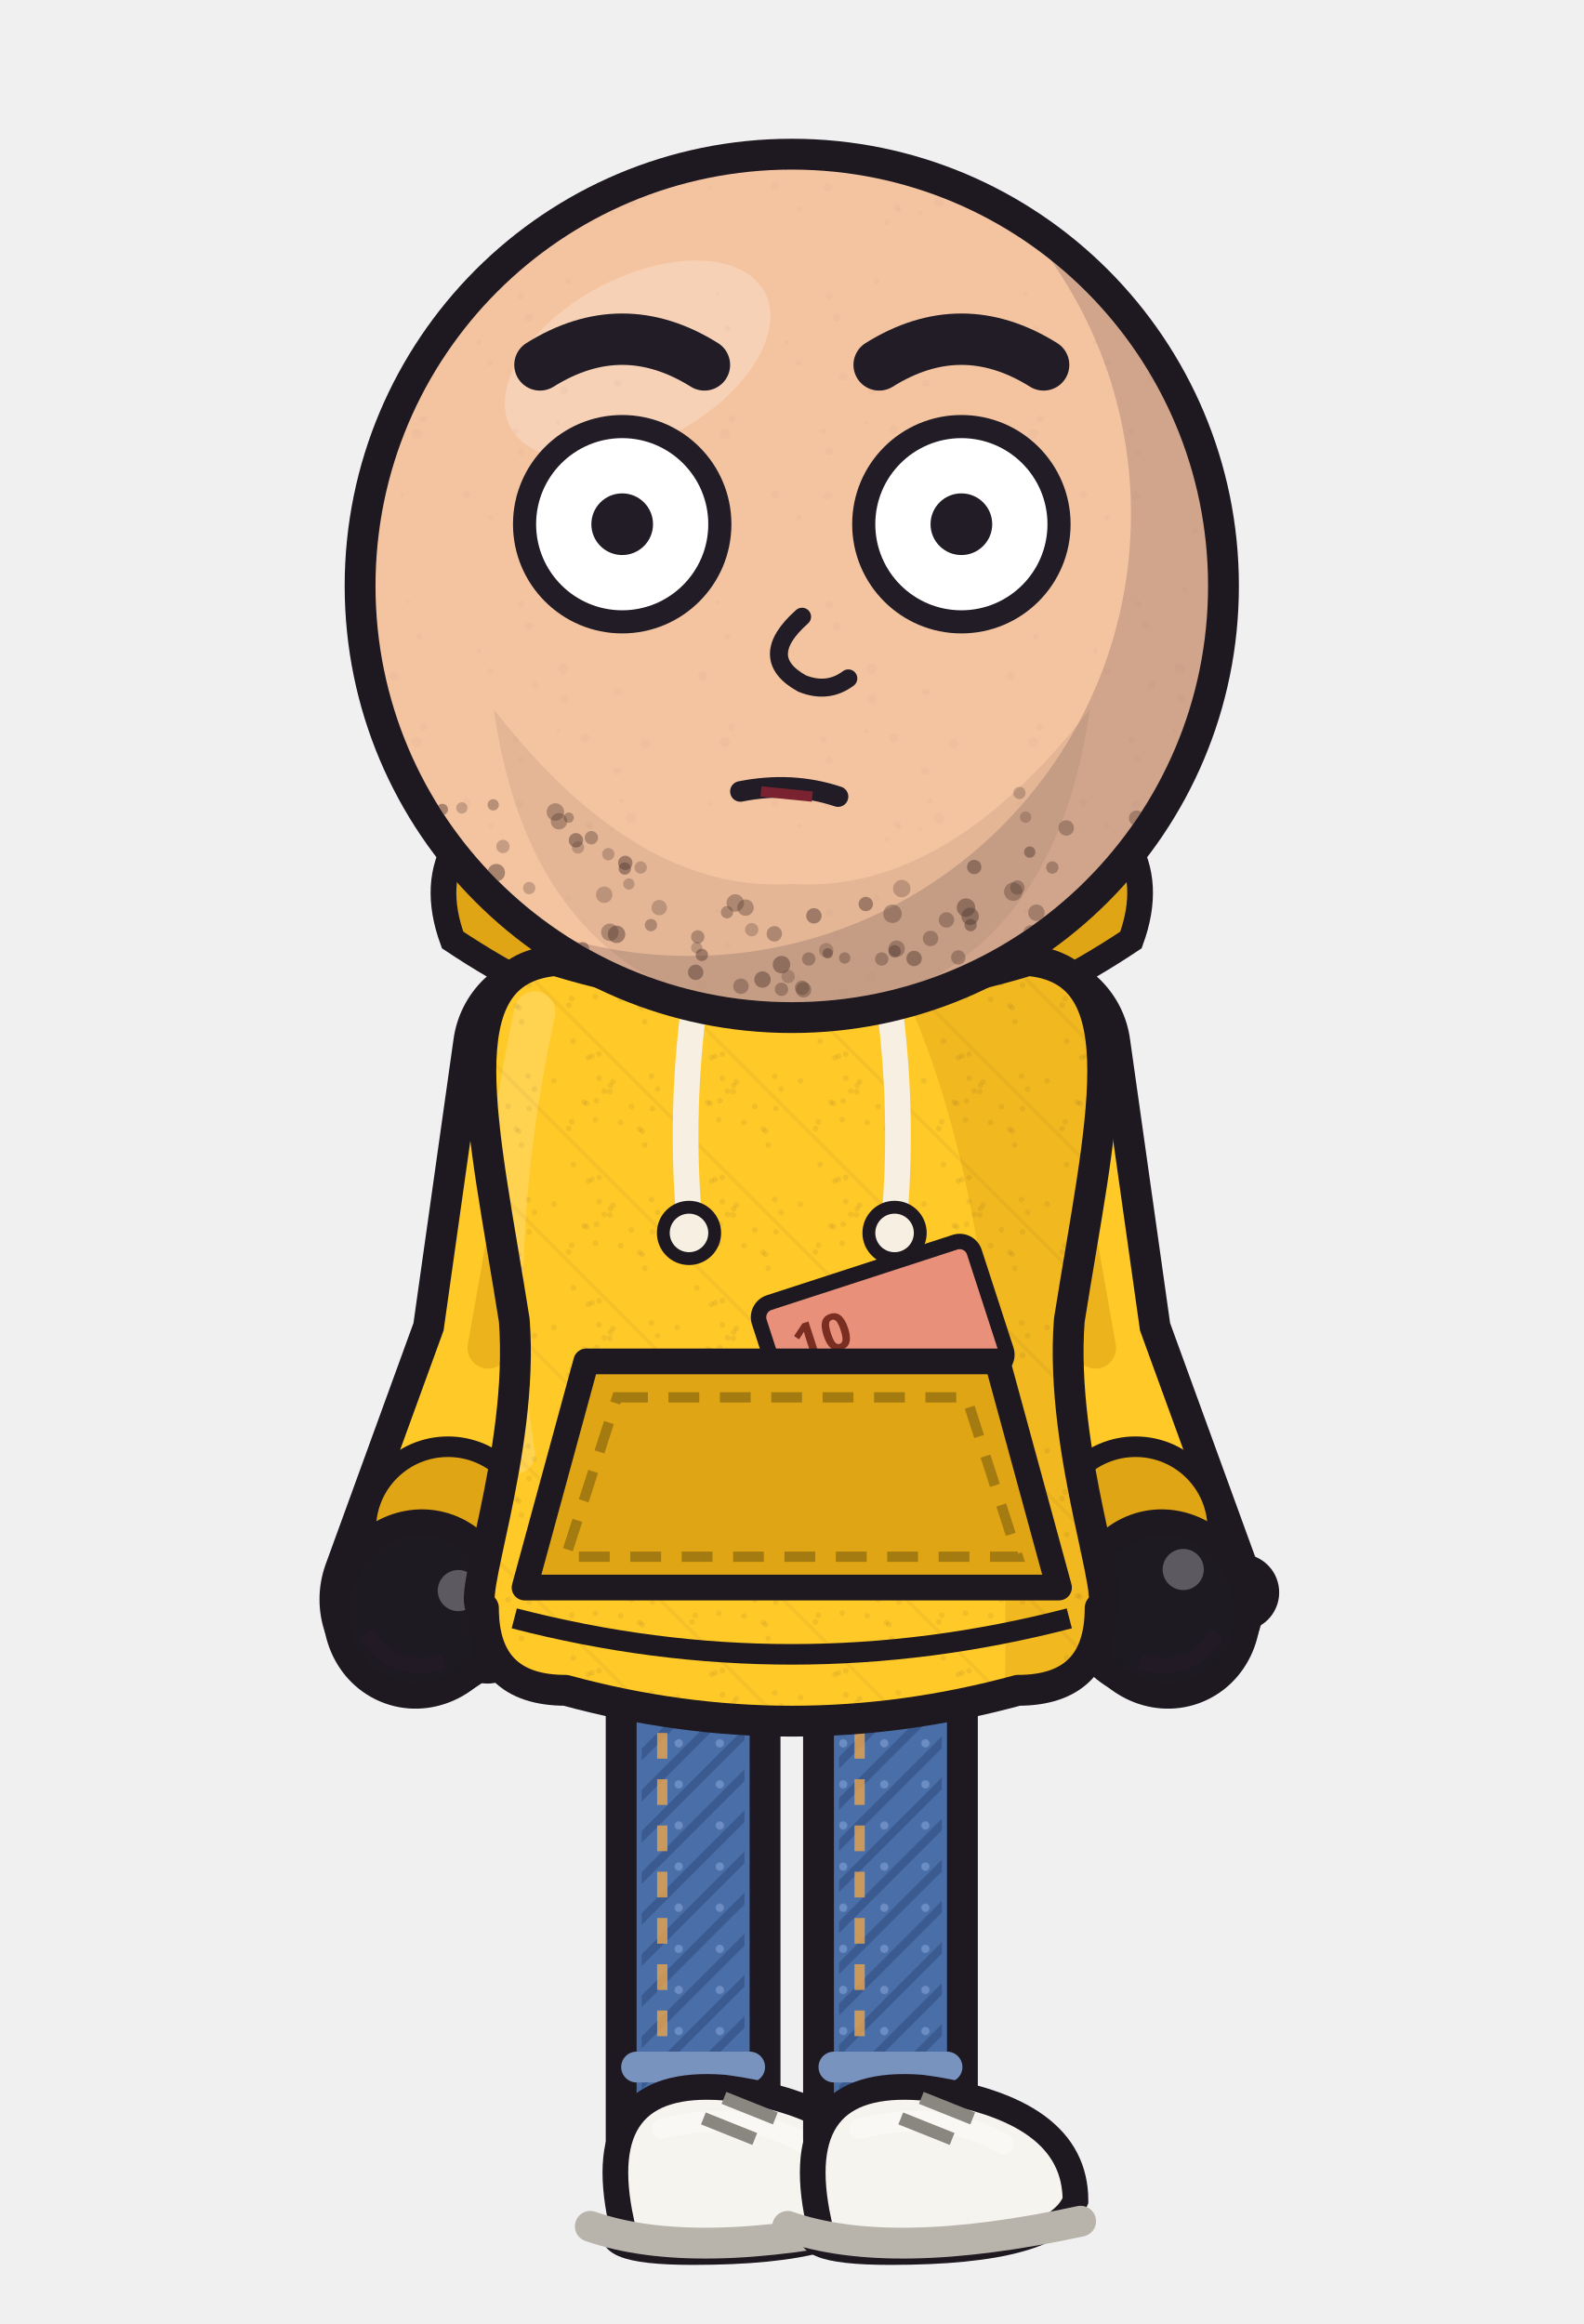
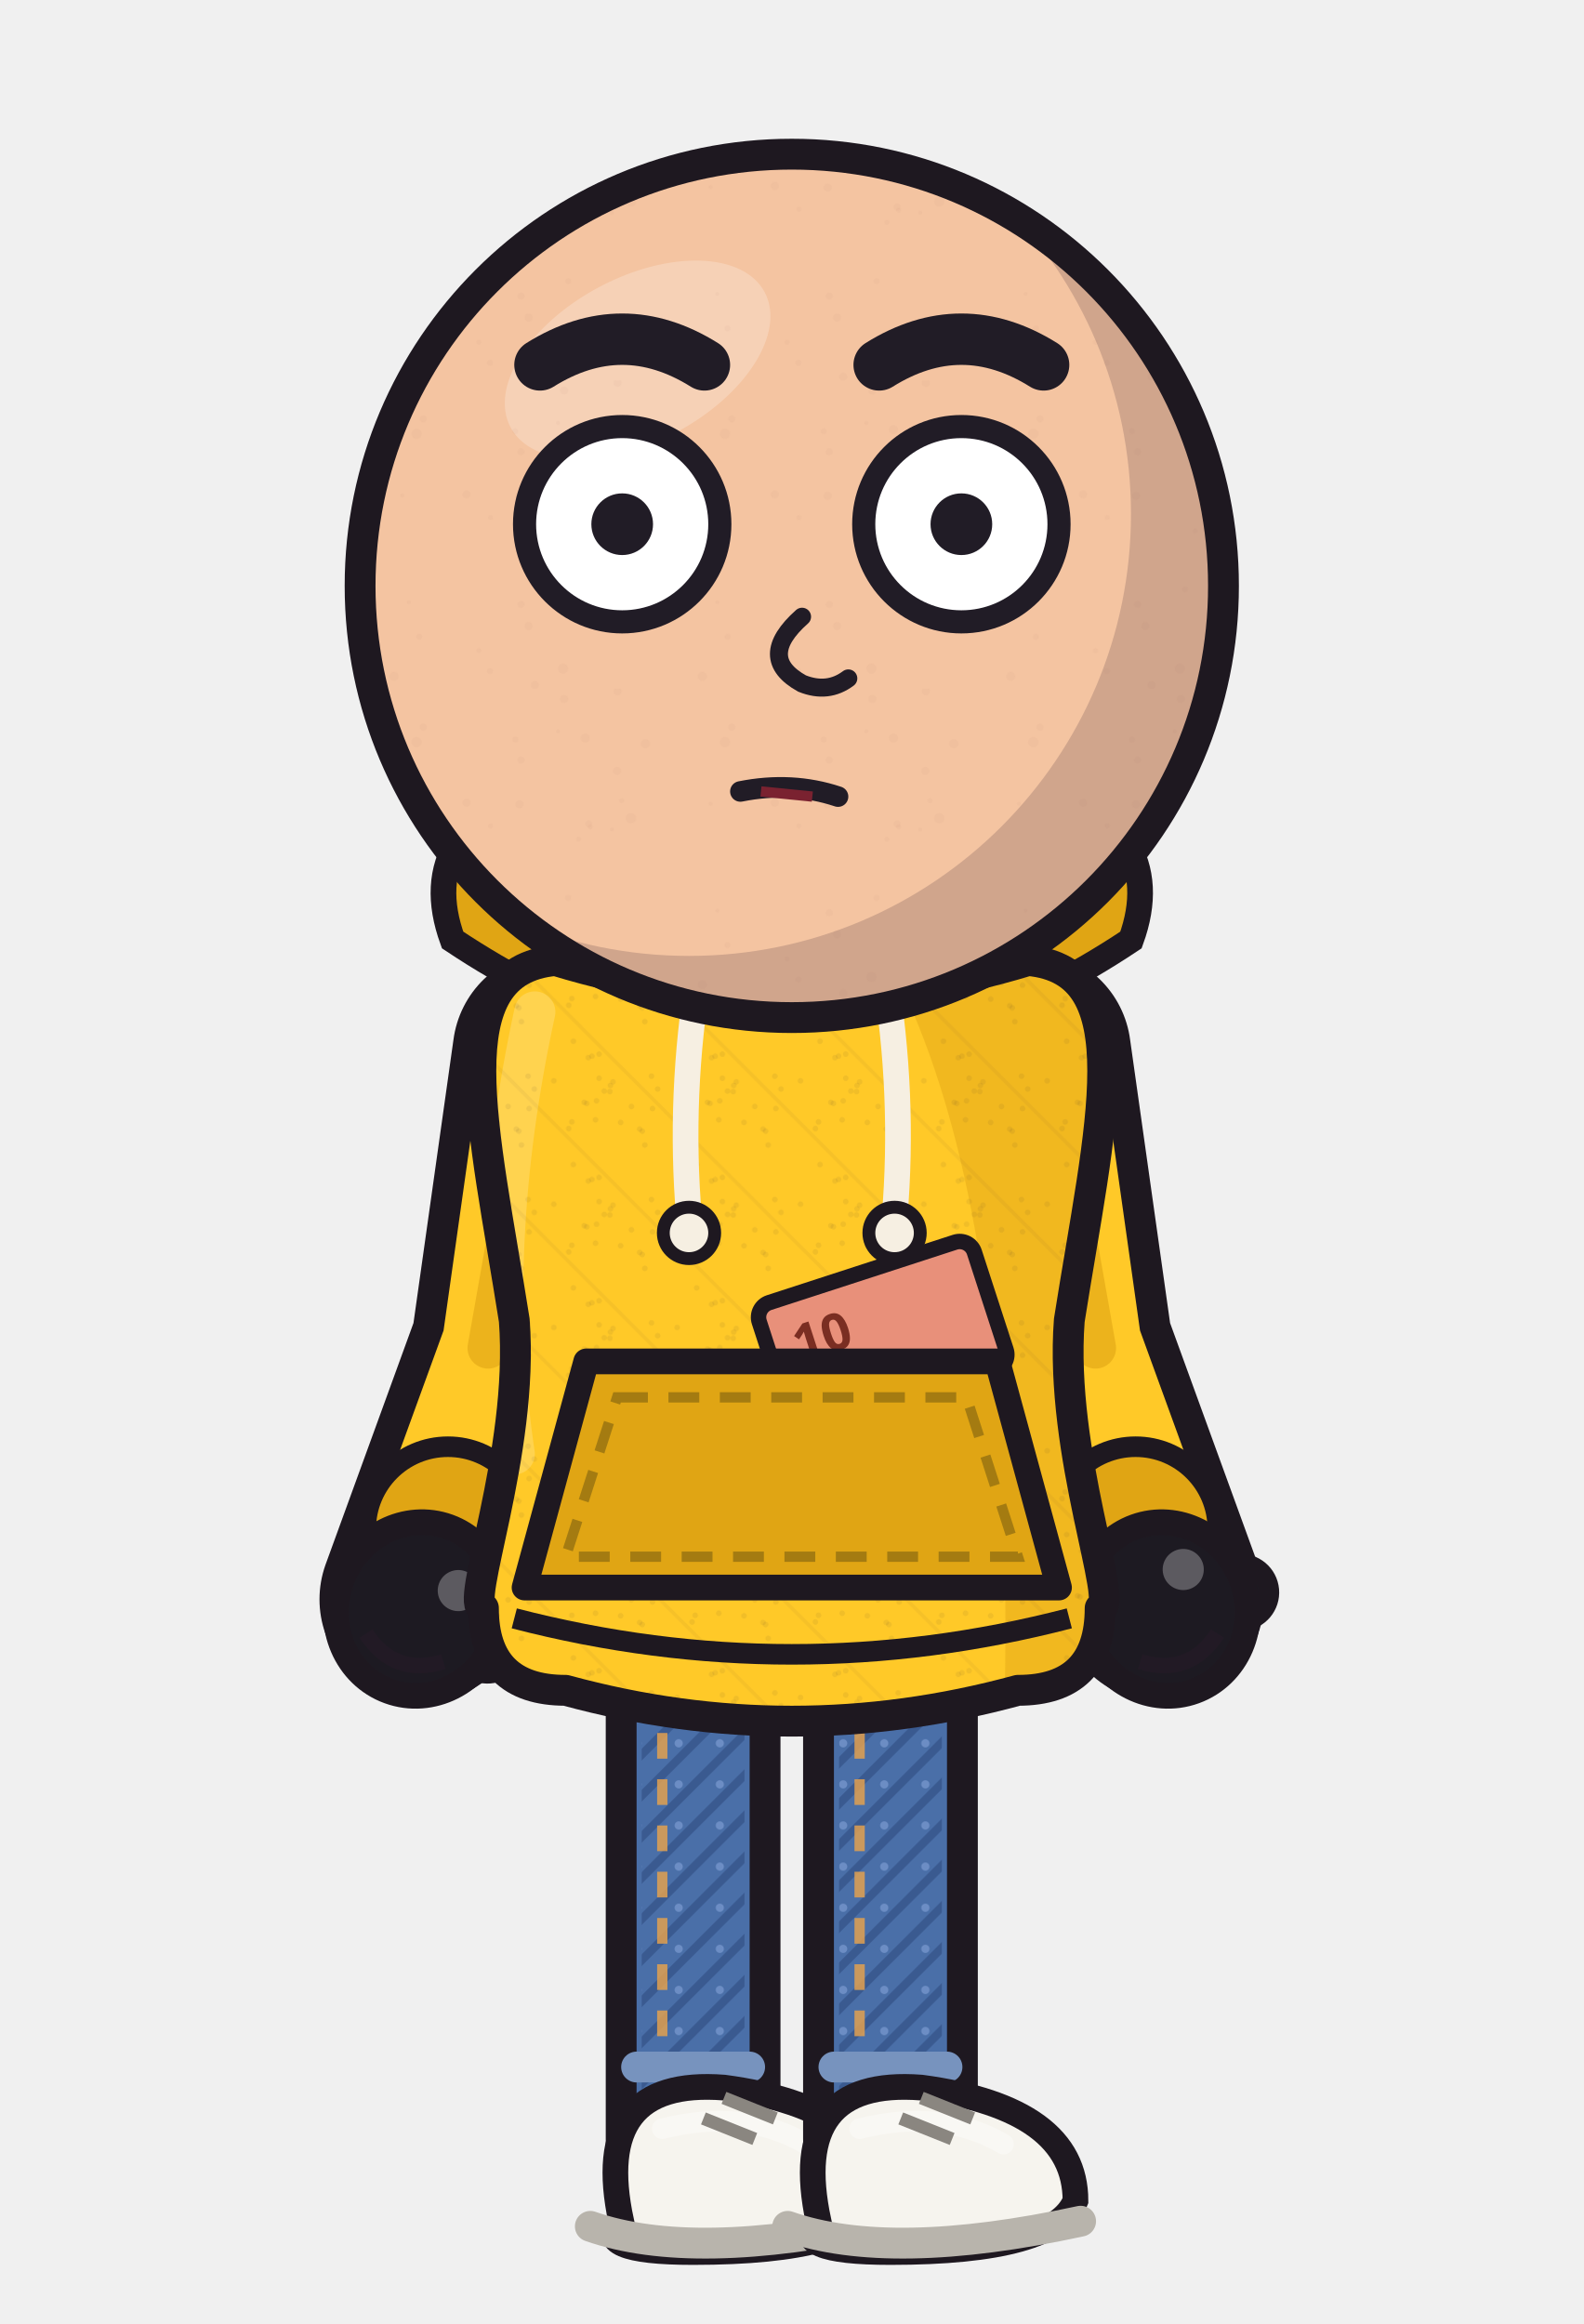
<svg xmlns="http://www.w3.org/2000/svg" viewBox="-154.0 -432.2 308.0 452.2" width="308" height="452">
  <defs>
    <pattern id="pPlaster" patternUnits="userSpaceOnUse" width="140" height="140">
      <ellipse cx="36.5" cy="112.7" rx="3.2" ry="2.2" fill="#2a2233" opacity="0.097" />
      <ellipse cx="1.6" cy="14.8" rx="2.6" ry="2.1" fill="#2a2233" opacity="0.045" />
      <ellipse cx="47.4" cy="101.7" rx="2.0" ry="1.2" fill="#2a2233" opacity="0.094" />
      <ellipse cx="68.8" cy="38.2" rx="3.2" ry="2.3" fill="#2a2233" opacity="0.094" />
      <ellipse cx="136.0" cy="72.6" rx="2.0" ry="2.7" fill="#2a2233" opacity="0.072" />
      <ellipse cx="96.3" cy="54.8" rx="2.2" ry="1.3" fill="#ffffff" opacity="0.068" />
      <ellipse cx="126.4" cy="26.9" rx="4.3" ry="1.8" fill="#ffffff" opacity="0.089" />
      <ellipse cx="106.2" cy="38.8" rx="3.4" ry="2.3" fill="#2a2233" opacity="0.051" />
      <ellipse cx="2.9" cy="90.5" rx="5.0" ry="1.9" fill="#2a2233" opacity="0.091" />
      <ellipse cx="114.9" cy="69.9" rx="3.8" ry="1.3" fill="#ffffff" opacity="0.083" />
      <ellipse cx="107.5" cy="20.9" rx="4.0" ry="1.0" fill="#2a2233" opacity="0.084" />
      <ellipse cx="52.4" cy="46.9" rx="4.4" ry="0.9" fill="#ffffff" opacity="0.043" />
      <ellipse cx="79.2" cy="78.1" rx="3.9" ry="0.8" fill="#ffffff" opacity="0.098" />
      <ellipse cx="25.7" cy="80.3" rx="4.2" ry="2.7" fill="#2a2233" opacity="0.045" />
      <ellipse cx="57.4" cy="96.9" rx="3.0" ry="2.5" fill="#2a2233" opacity="0.071" />
      <ellipse cx="11.0" cy="6.0" rx="4.4" ry="1.5" fill="#ffffff" opacity="0.104" />
      <ellipse cx="104.2" cy="111.8" rx="4.6" ry="1.5" fill="#2a2233" opacity="0.099" />
      <ellipse cx="84.2" cy="115.8" rx="1.8" ry="2.8" fill="#2a2233" opacity="0.042" />
      <ellipse cx="75.1" cy="44.4" rx="2.9" ry="1.5" fill="#2a2233" opacity="0.074" />
      <ellipse cx="99.1" cy="21.4" rx="3.3" ry="1.8" fill="#ffffff" opacity="0.087" />
      <ellipse cx="85.4" cy="30.8" rx="1.3" ry="2.8" fill="#2a2233" opacity="0.078" />
      <ellipse cx="94.0" cy="121.4" rx="3.7" ry="1.3" fill="#ffffff" opacity="0.063" />
      <ellipse cx="131.2" cy="105.0" rx="4.8" ry="2.7" fill="#2a2233" opacity="0.055" />
      <ellipse cx="49.8" cy="125.1" rx="3.7" ry="1.1" fill="#ffffff" opacity="0.102" />
      <ellipse cx="41.2" cy="6.4" rx="3.8" ry="1.0" fill="#ffffff" opacity="0.073" />
      <ellipse cx="54.4" cy="114.3" rx="5.0" ry="2.5" fill="#ffffff" opacity="0.065" />
      <ellipse cx="18.3" cy="37.2" rx="1.7" ry="0.9" fill="#ffffff" opacity="0.075" />
      <ellipse cx="22.8" cy="103.9" rx="2.6" ry="1.6" fill="#2a2233" opacity="0.047" />
      <ellipse cx="111.8" cy="81.7" rx="1.9" ry="1.4" fill="#2a2233" opacity="0.045" />
      <ellipse cx="8.5" cy="78.4" rx="4.4" ry="1.9" fill="#ffffff" opacity="0.071" />
      <ellipse cx="47.4" cy="122.4" rx="3.2" ry="2.5" fill="#2a2233" opacity="0.072" />
      <ellipse cx="87.6" cy="14.8" rx="3.2" ry="0.9" fill="#ffffff" opacity="0.091" />
      <ellipse cx="72.0" cy="33.4" rx="2.4" ry="1.8" fill="#2a2233" opacity="0.091" />
      <ellipse cx="73.2" cy="126.0" rx="4.3" ry="2.1" fill="#2a2233" opacity="0.076" />
      <ellipse cx="124.0" cy="36.9" rx="1.9" ry="1.6" fill="#ffffff" opacity="0.070" />
      <ellipse cx="78.3" cy="105.6" rx="4.5" ry="2.2" fill="#ffffff" opacity="0.041" />
      <ellipse cx="10.2" cy="91.6" rx="4.1" ry="2.5" fill="#2a2233" opacity="0.064" />
      <ellipse cx="72.7" cy="18.7" rx="1.7" ry="1.8" fill="#2a2233" opacity="0.079" />
      <ellipse cx="8.0" cy="110.0" rx="1.4" ry="2.0" fill="#2a2233" opacity="0.088" />
      <ellipse cx="43.0" cy="22.2" rx="2.8" ry="2.1" fill="#ffffff" opacity="0.080" />
      <ellipse cx="45.9" cy="74.0" rx="1.2" ry="1.9" fill="#2a2233" opacity="0.051" />
      <ellipse cx="34.1" cy="20.9" rx="3.5" ry="0.9" fill="#ffffff" opacity="0.047" />
      <ellipse cx="76.8" cy="55.1" rx="1.2" ry="2.5" fill="#2a2233" opacity="0.093" />
      <ellipse cx="113.3" cy="44.3" rx="4.2" ry="2.1" fill="#ffffff" opacity="0.065" />
      <ellipse cx="21.9" cy="120.9" rx="1.6" ry="1.3" fill="#ffffff" opacity="0.058" />
      <ellipse cx="35.7" cy="123.7" rx="4.7" ry="2.1" fill="#2a2233" opacity="0.040" />
      <path d="M 93.5 46.5 q 7.0 4.8 -1.9 4.0" stroke="#2a2233" stroke-width="0.8" fill="none" opacity="0.07" />
      <path d="M 128.2 35.1 q -7.2 7.4 3.1 13.4" stroke="#2a2233" stroke-width="0.8" fill="none" opacity="0.07" />
      <path d="M 105.6 127.3 q 3.9 3.6 -3.0 10.8" stroke="#2a2233" stroke-width="0.8" fill="none" opacity="0.07" />
      <path d="M 62.6 122.8 q 4.4 8.0 -7.7 1.2" stroke="#2a2233" stroke-width="0.8" fill="none" opacity="0.07" />
      <path d="M 78.0 58.6 q -7.9 0.5 11.4 5.7" stroke="#2a2233" stroke-width="0.8" fill="none" opacity="0.07" />
      <path d="M 11.3 123.6 q -0.2 4.7 -6.2 5.4" stroke="#2a2233" stroke-width="0.8" fill="none" opacity="0.07" />
      <path d="M 127.2 89.0 q -4.7 5.4 4.6 6.4" stroke="#2a2233" stroke-width="0.8" fill="none" opacity="0.07" />
      <path d="M 123.1 108.0 q 3.8 9.9 0.4 11.0" stroke="#2a2233" stroke-width="0.8" fill="none" opacity="0.07" />
    </pattern>
    <pattern id="pFabric" patternUnits="userSpaceOnUse" width="24" height="24">
      <path d="M 0 0 L 24 24 M -6 18 L 6 30 M 18 -6 L 30 6" stroke="#2a2233" stroke-width="0.7" opacity="0.045" />
      <circle cx="9.1" cy="12.6" r="0.55" fill="#2a2233" opacity="0.07" />
      <circle cx="12.6" cy="19.5" r="0.55" fill="#2a2233" opacity="0.07" />
      <circle cx="10.0" cy="21.3" r="0.55" fill="#2a2233" opacity="0.07" />
      <circle cx="19.4" cy="5.9" r="0.55" fill="#2a2233" opacity="0.07" />
      <circle cx="13.2" cy="17.6" r="0.55" fill="#2a2233" opacity="0.07" />
      <circle cx="5.2" cy="1.4" r="0.55" fill="#2a2233" opacity="0.07" />
      <circle cx="5.5" cy="9.7" r="0.55" fill="#2a2233" opacity="0.07" />
      <circle cx="10.5" cy="12.2" r="0.55" fill="#2a2233" opacity="0.07" />
      <circle cx="9.8" cy="1.0" r="0.55" fill="#2a2233" opacity="0.07" />
      <circle cx="20.9" cy="22.8" r="0.55" fill="#2a2233" opacity="0.07" />
      <circle cx="4.6" cy="2.7" r="0.55" fill="#2a2233" opacity="0.07" />
      <circle cx="18.4" cy="2.8" r="0.55" fill="#2a2233" opacity="0.07" />
      <circle cx="12.7" cy="18.3" r="0.55" fill="#2a2233" opacity="0.07" />
      <circle cx="18.9" cy="3.2" r="0.55" fill="#2a2233" opacity="0.07" />
      <circle cx="1.7" cy="17.4" r="0.55" fill="#2a2233" opacity="0.07" />
      <circle cx="16.8" cy="22.4" r="0.55" fill="#2a2233" opacity="0.07" />
      <circle cx="11.5" cy="19.4" r="0.55" fill="#2a2233" opacity="0.07" />
      <circle cx="8.4" cy="12.9" r="0.55" fill="#2a2233" opacity="0.07" />
      <circle cx="20.7" cy="16.5" r="0.55" fill="#2a2233" opacity="0.07" />
      <circle cx="14.7" cy="1.5" r="0.55" fill="#2a2233" opacity="0.07" />
      <circle cx="10.5" cy="16.9" r="0.55" fill="#2a2233" opacity="0.07" />
      <circle cx="8.1" cy="21.8" r="0.55" fill="#2a2233" opacity="0.07" />
      <circle cx="7.6" cy="21.6" r="0.55" fill="#2a2233" opacity="0.07" />
      <circle cx="21.9" cy="19.0" r="0.55" fill="#2a2233" opacity="0.07" />
    </pattern>
    <pattern id="pSkin" patternUnits="userSpaceOnUse" width="60" height="60">
      <circle cx="31.5" cy="10.7" r="0.9" fill="#8a4a3a" opacity="0.035" />
      <circle cx="15.5" cy="56.1" r="1.0" fill="#8a4a3a" opacity="0.035" />
      <circle cx="26.1" cy="0.5" r="0.8" fill="#8a4a3a" opacity="0.035" />
      <circle cx="6.2" cy="9.9" r="0.6" fill="#8a4a3a" opacity="0.035" />
      <circle cx="26.9" cy="21.8" r="0.5" fill="#8a4a3a" opacity="0.035" />
      <circle cx="47.0" cy="10.4" r="1.0" fill="#8a4a3a" opacity="0.035" />
      <circle cx="42.6" cy="57.6" r="0.9" fill="#8a4a3a" opacity="0.035" />
      <circle cx="47.5" cy="49.9" r="0.6" fill="#8a4a3a" opacity="0.035" />
      <circle cx="7.0" cy="22.5" r="0.8" fill="#8a4a3a" opacity="0.035" />
      <circle cx="59.1" cy="52.6" r="0.5" fill="#8a4a3a" opacity="0.035" />
      <circle cx="48.3" cy="7.5" r="0.7" fill="#8a4a3a" opacity="0.035" />
      <circle cx="45.5" cy="43.2" r="0.4" fill="#8a4a3a" opacity="0.035" />
      <circle cx="14.5" cy="8.3" r="0.4" fill="#8a4a3a" opacity="0.035" />
      <circle cx="20.8" cy="26.9" r="0.5" fill="#8a4a3a" opacity="0.035" />
      <circle cx="20.5" cy="26.3" r="0.7" fill="#8a4a3a" opacity="0.035" />
      <circle cx="1.4" cy="26.7" r="0.5" fill="#8a4a3a" opacity="0.035" />
      <circle cx="8.8" cy="47.8" r="0.8" fill="#8a4a3a" opacity="0.035" />
      <circle cx="25.0" cy="27.4" r="0.4" fill="#8a4a3a" opacity="0.035" />
      <circle cx="56.7" cy="22.2" r="0.8" fill="#8a4a3a" opacity="0.035" />
      <circle cx="7.3" cy="43.6" r="0.7" fill="#8a4a3a" opacity="0.035" />
      <circle cx="18.5" cy="29.3" r="0.5" fill="#8a4a3a" opacity="0.035" />
      <circle cx="19.8" cy="9.6" r="0.9" fill="#8a4a3a" opacity="0.035" />
      <circle cx="28.7" cy="25.2" r="1.0" fill="#8a4a3a" opacity="0.035" />
      <circle cx="16.5" cy="40.7" r="0.6" fill="#8a4a3a" opacity="0.035" />
      <circle cx="1.3" cy="56.6" r="0.6" fill="#8a4a3a" opacity="0.035" />
      <circle cx="15.7" cy="2.0" r="0.8" fill="#8a4a3a" opacity="0.035" />
      <circle cx="7.3" cy="13.9" r="0.7" fill="#8a4a3a" opacity="0.035" />
      <circle cx="44.2" cy="22.4" r="0.4" fill="#8a4a3a" opacity="0.035" />
      <circle cx="10.0" cy="59.3" r="0.8" fill="#8a4a3a" opacity="0.035" />
      <circle cx="26.0" cy="16.0" r="0.8" fill="#8a4a3a" opacity="0.035" />
    </pattern>
    <pattern id="pStripes" patternUnits="userSpaceOnUse" width="60" height="60">
      <rect width="30" height="60" fill="#ffffff" opacity="0.07" />
      <circle cx="45" cy="15" r="2.4" fill="#a86a3a" opacity="0.14" />
      <circle cx="45" cy="45" r="2.4" fill="#a86a3a" opacity="0.14" />
    </pattern>
    <pattern id="pWood" patternUnits="userSpaceOnUse" width="400" height="70">
      <rect width="400" height="70" fill="none" />
      <path d="M 0 6.6 C 100 3.6 200 10.6 400 6.6" stroke="#3a2010" stroke-width="1.4" fill="none" opacity="0.22" />
      <path d="M 0 17.5 C 100 14.5 200 21.5 400 17.5" stroke="#3a2010" stroke-width="1.4" fill="none" opacity="0.22" />
      <path d="M 0 30.7 C 100 27.7 200 34.7 400 30.7" stroke="#3a2010" stroke-width="1.4" fill="none" opacity="0.22" />
      <path d="M 0 39.2 C 100 36.2 200 43.2 400 39.2" stroke="#3a2010" stroke-width="1.4" fill="none" opacity="0.22" />
      <path d="M 0 51.9 C 100 48.9 200 55.9 400 51.9" stroke="#3a2010" stroke-width="1.4" fill="none" opacity="0.22" />
      <path d="M 0 62.5 C 100 59.5 200 66.5 400 62.5" stroke="#3a2010" stroke-width="1.4" fill="none" opacity="0.22" />
      <path d="M 0 69 H 400 M 160 0 V 70" stroke="#2a1408" stroke-width="2" opacity="0.3" />
    </pattern>
    <pattern id="pWoodV" patternUnits="userSpaceOnUse" width="48" height="200">
      <path d="M 6.9 0 C 9.9 60 3.9 120 6.9 200" stroke="#2a1408" stroke-width="1.2" fill="none" opacity="0.25" />
      <path d="M 16.3 0 C 19.3 60 13.3 120 16.3 200" stroke="#2a1408" stroke-width="1.2" fill="none" opacity="0.25" />
      <path d="M 25.6 0 C 28.6 60 22.6 120 25.6 200" stroke="#2a1408" stroke-width="1.2" fill="none" opacity="0.25" />
      <path d="M 32.8 0 C 35.8 60 29.8 120 32.8 200" stroke="#2a1408" stroke-width="1.2" fill="none" opacity="0.25" />
      <path d="M 42.5 0 C 45.5 60 39.5 120 42.5 200" stroke="#2a1408" stroke-width="1.2" fill="none" opacity="0.25" />
    </pattern>
    <pattern id="pBrick" patternUnits="userSpaceOnUse" width="56" height="28">
      <path d="M 0 0 H 56 M 0 14 H 56 M 0 0 V 14 M 28 14 V 28" stroke="#2a1408" stroke-width="1.6" opacity="0.28" />
      <rect x="3" y="2" width="20" height="4" fill="#ffffff" opacity="0.08" />
      <rect x="31" y="16" width="20" height="4" fill="#ffffff" opacity="0.08" />
    </pattern>
    <pattern id="pTile" patternUnits="userSpaceOnUse" width="36" height="22">
      <path d="M 0 22 Q 9 10 18 22 Q 27 10 36 22" stroke="#2a1408" stroke-width="1.6" fill="none" opacity="0.32" />
      <path d="M -18 11 Q -9 -1 0 11 Q 9 -1 18 11 Q 27 -1 36 11" stroke="#2a1408" stroke-width="1.6" fill="none" opacity="0.32" />
    </pattern>
    <pattern id="pAsphalt" patternUnits="userSpaceOnUse" width="140" height="140">
      <ellipse cx="36.5" cy="112.7" rx="3.2" ry="2.2" fill="#2a2233" opacity="0.097" />
      <ellipse cx="1.6" cy="14.8" rx="2.6" ry="2.1" fill="#2a2233" opacity="0.045" />
      <ellipse cx="47.4" cy="101.7" rx="2.0" ry="1.2" fill="#2a2233" opacity="0.094" />
      <ellipse cx="68.8" cy="38.2" rx="3.2" ry="2.3" fill="#2a2233" opacity="0.094" />
      <ellipse cx="136.0" cy="72.6" rx="2.0" ry="2.7" fill="#2a2233" opacity="0.072" />
      <ellipse cx="96.3" cy="54.8" rx="2.2" ry="1.3" fill="#ffffff" opacity="0.068" />
      <ellipse cx="126.4" cy="26.9" rx="4.3" ry="1.8" fill="#ffffff" opacity="0.089" />
      <ellipse cx="106.2" cy="38.8" rx="3.4" ry="2.3" fill="#2a2233" opacity="0.051" />
      <ellipse cx="2.9" cy="90.5" rx="5.0" ry="1.9" fill="#2a2233" opacity="0.091" />
      <ellipse cx="114.9" cy="69.9" rx="3.8" ry="1.3" fill="#ffffff" opacity="0.083" />
      <ellipse cx="107.5" cy="20.9" rx="4.0" ry="1.0" fill="#2a2233" opacity="0.084" />
      <ellipse cx="52.4" cy="46.9" rx="4.4" ry="0.9" fill="#ffffff" opacity="0.043" />
      <ellipse cx="79.2" cy="78.1" rx="3.9" ry="0.8" fill="#ffffff" opacity="0.098" />
      <ellipse cx="25.7" cy="80.3" rx="4.2" ry="2.7" fill="#2a2233" opacity="0.045" />
      <ellipse cx="57.4" cy="96.9" rx="3.0" ry="2.5" fill="#2a2233" opacity="0.071" />
      <ellipse cx="11.0" cy="6.0" rx="4.4" ry="1.5" fill="#ffffff" opacity="0.104" />
      <ellipse cx="104.2" cy="111.8" rx="4.6" ry="1.5" fill="#2a2233" opacity="0.099" />
      <ellipse cx="84.2" cy="115.8" rx="1.8" ry="2.8" fill="#2a2233" opacity="0.042" />
      <ellipse cx="75.1" cy="44.4" rx="2.9" ry="1.5" fill="#2a2233" opacity="0.074" />
      <ellipse cx="99.1" cy="21.4" rx="3.3" ry="1.8" fill="#ffffff" opacity="0.087" />
      <ellipse cx="85.4" cy="30.8" rx="1.3" ry="2.8" fill="#2a2233" opacity="0.078" />
      <ellipse cx="94.0" cy="121.4" rx="3.7" ry="1.3" fill="#ffffff" opacity="0.063" />
      <ellipse cx="131.2" cy="105.0" rx="4.8" ry="2.7" fill="#2a2233" opacity="0.055" />
      <ellipse cx="49.8" cy="125.1" rx="3.7" ry="1.1" fill="#ffffff" opacity="0.102" />
      <ellipse cx="41.2" cy="6.4" rx="3.8" ry="1.0" fill="#ffffff" opacity="0.073" />
      <ellipse cx="54.4" cy="114.3" rx="5.0" ry="2.5" fill="#ffffff" opacity="0.065" />
      <ellipse cx="18.3" cy="37.2" rx="1.7" ry="0.9" fill="#ffffff" opacity="0.075" />
      <ellipse cx="22.8" cy="103.9" rx="2.6" ry="1.6" fill="#2a2233" opacity="0.047" />
      <ellipse cx="111.8" cy="81.7" rx="1.9" ry="1.4" fill="#2a2233" opacity="0.045" />
      <ellipse cx="8.5" cy="78.4" rx="4.4" ry="1.9" fill="#ffffff" opacity="0.071" />
      <ellipse cx="47.4" cy="122.4" rx="3.2" ry="2.5" fill="#2a2233" opacity="0.072" />
      <ellipse cx="87.6" cy="14.8" rx="3.2" ry="0.9" fill="#ffffff" opacity="0.091" />
      <ellipse cx="72.0" cy="33.4" rx="2.4" ry="1.8" fill="#2a2233" opacity="0.091" />
      <ellipse cx="73.2" cy="126.0" rx="4.3" ry="2.1" fill="#2a2233" opacity="0.076" />
      <ellipse cx="124.0" cy="36.9" rx="1.9" ry="1.6" fill="#ffffff" opacity="0.070" />
      <ellipse cx="78.3" cy="105.6" rx="4.5" ry="2.2" fill="#ffffff" opacity="0.041" />
      <ellipse cx="10.2" cy="91.6" rx="4.1" ry="2.5" fill="#2a2233" opacity="0.064" />
      <ellipse cx="72.7" cy="18.7" rx="1.7" ry="1.8" fill="#2a2233" opacity="0.079" />
      <ellipse cx="8.0" cy="110.0" rx="1.4" ry="2.0" fill="#2a2233" opacity="0.088" />
      <ellipse cx="43.0" cy="22.2" rx="2.8" ry="2.1" fill="#ffffff" opacity="0.080" />
      <ellipse cx="45.9" cy="74.0" rx="1.2" ry="1.9" fill="#2a2233" opacity="0.051" />
      <ellipse cx="34.1" cy="20.9" rx="3.5" ry="0.9" fill="#ffffff" opacity="0.047" />
      <ellipse cx="76.8" cy="55.1" rx="1.2" ry="2.5" fill="#2a2233" opacity="0.093" />
      <ellipse cx="113.3" cy="44.3" rx="4.2" ry="2.1" fill="#ffffff" opacity="0.065" />
      <ellipse cx="21.9" cy="120.9" rx="1.6" ry="1.3" fill="#ffffff" opacity="0.058" />
      <ellipse cx="35.7" cy="123.7" rx="4.7" ry="2.1" fill="#2a2233" opacity="0.040" />
      <path d="M 93.5 46.5 q 7.0 4.8 -1.9 4.0" stroke="#2a2233" stroke-width="0.8" fill="none" opacity="0.07" />
      <path d="M 128.2 35.1 q -7.2 7.4 3.1 13.4" stroke="#2a2233" stroke-width="0.8" fill="none" opacity="0.07" />
      <path d="M 105.6 127.3 q 3.9 3.6 -3.0 10.8" stroke="#2a2233" stroke-width="0.8" fill="none" opacity="0.07" />
      <path d="M 62.6 122.8 q 4.4 8.0 -7.7 1.2" stroke="#2a2233" stroke-width="0.8" fill="none" opacity="0.07" />
      <path d="M 78.0 58.6 q -7.9 0.5 11.4 5.7" stroke="#2a2233" stroke-width="0.8" fill="none" opacity="0.07" />
      <path d="M 11.3 123.6 q -0.2 4.7 -6.2 5.4" stroke="#2a2233" stroke-width="0.8" fill="none" opacity="0.07" />
      <path d="M 127.2 89.0 q -4.7 5.4 4.6 6.4" stroke="#2a2233" stroke-width="0.8" fill="none" opacity="0.07" />
      <path d="M 123.1 108.0 q 3.8 9.9 0.4 11.0" stroke="#2a2233" stroke-width="0.8" fill="none" opacity="0.07" />
      <ellipse cx="36.5" cy="112.7" rx="3.2" ry="2.2" fill="#000000" opacity="0.097" />
      <ellipse cx="1.6" cy="14.8" rx="2.6" ry="2.1" fill="#000000" opacity="0.045" />
      <ellipse cx="47.4" cy="101.7" rx="2.0" ry="1.2" fill="#000000" opacity="0.094" />
      <ellipse cx="68.8" cy="38.2" rx="3.2" ry="2.3" fill="#000000" opacity="0.094" />
      <ellipse cx="136.0" cy="72.6" rx="2.0" ry="2.7" fill="#000000" opacity="0.072" />
      <ellipse cx="96.3" cy="54.8" rx="2.2" ry="1.3" fill="#ffffff" opacity="0.068" />
      <ellipse cx="126.4" cy="26.9" rx="4.3" ry="1.8" fill="#ffffff" opacity="0.089" />
      <ellipse cx="106.2" cy="38.8" rx="3.4" ry="2.3" fill="#000000" opacity="0.051" />
      <ellipse cx="2.9" cy="90.5" rx="5.0" ry="1.9" fill="#000000" opacity="0.091" />
      <ellipse cx="114.9" cy="69.9" rx="3.8" ry="1.3" fill="#ffffff" opacity="0.083" />
      <ellipse cx="107.5" cy="20.9" rx="4.0" ry="1.0" fill="#000000" opacity="0.084" />
      <ellipse cx="52.4" cy="46.9" rx="4.4" ry="0.9" fill="#ffffff" opacity="0.043" />
      <ellipse cx="79.2" cy="78.1" rx="3.9" ry="0.8" fill="#ffffff" opacity="0.098" />
      <ellipse cx="25.7" cy="80.3" rx="4.2" ry="2.7" fill="#000000" opacity="0.045" />
      <ellipse cx="57.4" cy="96.9" rx="3.0" ry="2.5" fill="#000000" opacity="0.071" />
      <ellipse cx="11.0" cy="6.0" rx="4.4" ry="1.5" fill="#ffffff" opacity="0.104" />
      <ellipse cx="104.2" cy="111.8" rx="4.6" ry="1.5" fill="#000000" opacity="0.099" />
      <ellipse cx="84.2" cy="115.8" rx="1.8" ry="2.8" fill="#000000" opacity="0.042" />
      <ellipse cx="75.1" cy="44.4" rx="2.9" ry="1.5" fill="#000000" opacity="0.074" />
      <ellipse cx="99.1" cy="21.4" rx="3.3" ry="1.8" fill="#ffffff" opacity="0.087" />
      <ellipse cx="85.4" cy="30.8" rx="1.3" ry="2.8" fill="#000000" opacity="0.078" />
      <ellipse cx="94.0" cy="121.4" rx="3.7" ry="1.3" fill="#ffffff" opacity="0.063" />
      <ellipse cx="131.2" cy="105.0" rx="4.8" ry="2.7" fill="#000000" opacity="0.055" />
      <ellipse cx="49.8" cy="125.1" rx="3.7" ry="1.1" fill="#ffffff" opacity="0.102" />
      <ellipse cx="41.2" cy="6.4" rx="3.8" ry="1.0" fill="#ffffff" opacity="0.073" />
      <ellipse cx="54.4" cy="114.3" rx="5.0" ry="2.5" fill="#ffffff" opacity="0.065" />
      <ellipse cx="18.3" cy="37.2" rx="1.7" ry="0.9" fill="#ffffff" opacity="0.075" />
      <ellipse cx="22.8" cy="103.9" rx="2.6" ry="1.6" fill="#000000" opacity="0.047" />
      <ellipse cx="111.8" cy="81.7" rx="1.9" ry="1.4" fill="#000000" opacity="0.045" />
      <ellipse cx="8.5" cy="78.4" rx="4.4" ry="1.9" fill="#ffffff" opacity="0.071" />
      <ellipse cx="47.4" cy="122.4" rx="3.2" ry="2.5" fill="#000000" opacity="0.072" />
      <ellipse cx="87.6" cy="14.8" rx="3.2" ry="0.9" fill="#ffffff" opacity="0.091" />
      <ellipse cx="72.0" cy="33.4" rx="2.4" ry="1.8" fill="#000000" opacity="0.091" />
      <ellipse cx="73.2" cy="126.0" rx="4.3" ry="2.1" fill="#000000" opacity="0.076" />
      <ellipse cx="124.0" cy="36.9" rx="1.9" ry="1.6" fill="#ffffff" opacity="0.070" />
      <ellipse cx="78.3" cy="105.6" rx="4.5" ry="2.2" fill="#ffffff" opacity="0.041" />
      <ellipse cx="10.2" cy="91.6" rx="4.1" ry="2.5" fill="#000000" opacity="0.064" />
      <ellipse cx="72.7" cy="18.7" rx="1.7" ry="1.8" fill="#000000" opacity="0.079" />
      <ellipse cx="8.0" cy="110.0" rx="1.4" ry="2.0" fill="#000000" opacity="0.088" />
      <ellipse cx="43.0" cy="22.2" rx="2.8" ry="2.1" fill="#ffffff" opacity="0.080" />
      <ellipse cx="45.9" cy="74.0" rx="1.2" ry="1.9" fill="#000000" opacity="0.051" />
      <ellipse cx="34.1" cy="20.9" rx="3.5" ry="0.9" fill="#ffffff" opacity="0.047" />
      <ellipse cx="76.8" cy="55.1" rx="1.2" ry="2.5" fill="#000000" opacity="0.093" />
      <ellipse cx="113.3" cy="44.3" rx="4.2" ry="2.1" fill="#ffffff" opacity="0.065" />
      <ellipse cx="21.9" cy="120.9" rx="1.6" ry="1.3" fill="#ffffff" opacity="0.058" />
      <ellipse cx="35.7" cy="123.7" rx="4.7" ry="2.1" fill="#000000" opacity="0.040" />
      <path d="M 93.5 46.5 q 7.0 4.8 -1.9 4.0" stroke="#000000" stroke-width="0.8" fill="none" opacity="0.07" />
      <path d="M 128.2 35.1 q -7.2 7.4 3.1 13.4" stroke="#000000" stroke-width="0.8" fill="none" opacity="0.07" />
      <path d="M 105.6 127.3 q 3.9 3.6 -3.0 10.8" stroke="#000000" stroke-width="0.8" fill="none" opacity="0.07" />
      <path d="M 62.6 122.8 q 4.4 8.0 -7.7 1.2" stroke="#000000" stroke-width="0.8" fill="none" opacity="0.07" />
      <path d="M 78.0 58.6 q -7.9 0.5 11.4 5.7" stroke="#000000" stroke-width="0.8" fill="none" opacity="0.07" />
      <path d="M 11.3 123.6 q -0.2 4.7 -6.2 5.4" stroke="#000000" stroke-width="0.8" fill="none" opacity="0.07" />
      <path d="M 127.2 89.0 q -4.7 5.4 4.6 6.4" stroke="#000000" stroke-width="0.8" fill="none" opacity="0.07" />
      <path d="M 123.1 108.0 q 3.8 9.9 0.4 11.0" stroke="#000000" stroke-width="0.8" fill="none" opacity="0.07" />
    </pattern>
    <pattern id="pFlowers" patternUnits="userSpaceOnUse" width="56" height="56">
      <g transform="translate(14 14)">
        <circle r="6" cx="0" cy="-7" fill="#fff6e8" />
        <circle r="6" cx="7" cy="-2" fill="#fff6e8" />
        <circle r="6" cx="4" cy="6" fill="#fff6e8" />
        <circle r="6" cx="-4" cy="6" fill="#fff6e8" />
        <circle r="6" cx="-7" cy="-2" fill="#fff6e8" />
        <circle r="4" fill="#f2c230" />
      </g>
      <g transform="translate(42 40) scale(0.8)">
        <circle r="6" cx="0" cy="-7" fill="#fff6e8" />
        <circle r="6" cx="7" cy="-2" fill="#fff6e8" />
        <circle r="6" cx="4" cy="6" fill="#fff6e8" />
        <circle r="6" cx="-4" cy="6" fill="#fff6e8" />
        <circle r="6" cx="-7" cy="-2" fill="#fff6e8" />
        <circle r="4" fill="#f2c230" />
      </g>
    </pattern>
    <pattern id="pDots" patternUnits="userSpaceOnUse" width="34" height="34">
      <circle cx="8" cy="8" r="5" fill="#fff6e8" opacity="0.85" />
      <circle cx="25" cy="25" r="5" fill="#fff6e8" opacity="0.85" />
    </pattern>
    <pattern id="pStripeH" patternUnits="userSpaceOnUse" width="40" height="36">
      <rect y="0" width="40" height="14" fill="#fff6e8" opacity="0.85" />
    </pattern>
    <pattern id="pDenim" patternUnits="userSpaceOnUse" width="8" height="8">
      <rect width="8" height="8" fill="#4a6fa8" />
      <path d="M 0 8 L 8 0 M -2 2 L 2 -2 M 6 10 L 10 6" stroke="#3a5a90" stroke-width="1.6" />
      <circle cx="2" cy="3" r="0.8" fill="#7a9ad0" opacity="0.7" />
    </pattern>
    <radialGradient id="gPool">
      <stop offset="0" stop-color="#ffd890" stop-opacity="0.75" />
      <stop offset="1" stop-color="#ffd890" stop-opacity="0" />
    </radialGradient>
    <linearGradient id="gCone" x1="0" y1="0" x2="0" y2="1">
      <stop offset="0" stop-color="#ffe0a0" stop-opacity="0.8" />
      <stop offset="1" stop-color="#ffe0a0" stop-opacity="0.05" />
    </linearGradient>
    <radialGradient id="gWin">
      <stop offset="0" stop-color="#ffe2a0" stop-opacity="0.6" />
      <stop offset="1" stop-color="#ffe2a0" stop-opacity="0" />
    </radialGradient>
    <linearGradient id="gAO" x1="0" y1="0" x2="0" y2="1">
      <stop offset="0" stop-color="#1b1424" stop-opacity="0" />
      <stop offset="1" stop-color="#1b1424" stop-opacity="0.22" />
    </linearGradient>
    <clipPath id="clipHead">
      <circle cx="0" cy="-322" r="78" />
    </clipPath>
    <linearGradient id="gWallShade" x1="0" y1="0" x2="0" y2="1">
      <stop offset="0" stop-color="#fff" stop-opacity="0.10" />
      <stop offset="1" stop-color="#2a2233" stop-opacity="0.14" />
    </linearGradient>
    <radialGradient id="gFace" cx="0.4" cy="0.35" r="0.8">
      <stop offset="0" stop-color="#fff" stop-opacity="0.5" />
      <stop offset="1" stop-color="#c9a56a" stop-opacity="0.25" />
    </radialGradient>
    <radialGradient id="gVig" cx="0.5" cy="0.47" r="0.72">
      <stop offset="0.5" stop-color="#2a1a14" stop-opacity="0" />
      <stop offset="0.85" stop-color="#2a1a14" stop-opacity="0.28" />
      <stop offset="1" stop-color="#1a1010" stop-opacity="0.6" />
    </radialGradient>
    <linearGradient id="gGlow" x1="0" y1="0" x2="0" y2="1">
      <stop offset="0" stop-color="#fff2d0" stop-opacity="0.22" />
      <stop offset="0.45" stop-color="#fff2d0" stop-opacity="0" />
    </linearGradient>
  </defs>
  <g transform="translate(0.0 0.0) scale(1.0 1.0)">
    <g transform="translate(0 0.0) rotate(0.0 0 -100) scale(1.0 1.0)">
      <g transform="rotate(0.0 -19.2 -110)">
        <path d="M -19.2 -110 L -19.2 -16" stroke="#1e1820" stroke-width="34" stroke-linecap="round" />
        <path d="M -19.2 -110 L -19.2 -16" stroke="#4a6fa8" stroke-width="22" stroke-linecap="round" />
        <path d="M -14.2 -100 L -14.2 -26" stroke="#405682" stroke-width="4" opacity="0.6" />
        <path d="M -19.2 -110 L -19.2 -18" stroke="url(#pDenim)" stroke-width="20" stroke-linecap="round" />
        <path d="M -25.2 -104 L -25.2 -24" stroke="#e0a050" stroke-width="2" stroke-dasharray="5 4" opacity="0.85" />
        <path d="M -30.2 -30 L -8.2 -30" stroke="#7793be" stroke-width="6" stroke-linecap="round" />
        <path d="M -33.2 0 Q -39.2 -28 -13.2 -26 Q 16.8 -22 16.8 -4 Q 12.8 6 -19.2 6 Q -39.2 6 -33.2 0 Z" fill="#f6f4ee" stroke="#1e1820" stroke-width="5" />
        <path d="M -25.2 -18 Q -9.2 -22 2.8 -15" stroke="#fff" stroke-width="4" fill="none" opacity="0.35" stroke-linecap="round" />
        <path d="M -39.2 1 Q -19.2 8 17.8 0" stroke="#b8b4ac" stroke-width="6" fill="none" stroke-linecap="round" />
        <path d="M -17.2 -20 l 10 4 M -13.2 -24 l 10 4" stroke="#8a8680" stroke-width="2.5" />
      </g>
      <g transform="rotate(0.0 19.2 -110)">
        <path d="M 19.2 -110 L 19.2 -16" stroke="#1e1820" stroke-width="34" stroke-linecap="round" />
        <path d="M 19.2 -110 L 19.2 -16" stroke="#4a6fa8" stroke-width="22" stroke-linecap="round" />
        <path d="M 24.2 -100 L 24.2 -26" stroke="#405682" stroke-width="4" opacity="0.6" />
        <path d="M 19.2 -110 L 19.2 -18" stroke="url(#pDenim)" stroke-width="20" stroke-linecap="round" />
        <path d="M 13.2 -104 L 13.2 -24" stroke="#e0a050" stroke-width="2" stroke-dasharray="5 4" opacity="0.85" />
        <path d="M 8.2 -30 L 30.2 -30" stroke="#7793be" stroke-width="6" stroke-linecap="round" />
        <path d="M 5.2 0 Q -0.8 -28 25.2 -26 Q 55.2 -22 55.2 -4 Q 51.2 6 19.2 6 Q -0.8 6 5.2 0 Z" fill="#f6f4ee" stroke="#1e1820" stroke-width="5" />
        <path d="M 13.2 -18 Q 29.2 -22 41.2 -15" stroke="#fff" stroke-width="4" fill="none" opacity="0.35" stroke-linecap="round" />
        <path d="M -0.8 1 Q 19.2 8 56.2 0" stroke="#b8b4ac" stroke-width="6" fill="none" stroke-linecap="round" />
        <path d="M 21.2 -20 l 10 4 M 25.2 -24 l 10 4" stroke="#8a8680" stroke-width="2.5" />
      </g>
      <g transform="translate(0 0.7)">
        <path d="M -46 -228 L -54.1 -170.6 L -71.9 -121.7" stroke="#1e1820" stroke-width="40" fill="none" stroke-linecap="round" stroke-linejoin="round" />
        <path d="M -46 -228 L -54.1 -170.6 L -71.9 -121.7" stroke="#ffc928" stroke-width="28" fill="none" stroke-linecap="round" stroke-linejoin="round" />
        <path d="M -50.0 -222 L -59.1 -170.6" stroke="#e0a514" stroke-width="8" stroke-linecap="round" opacity="0.6" />
        <circle cx="-66.9" cy="-135.4" r="16" fill="#e0a514" stroke="#1e1820" stroke-width="4" />
        <g transform="translate(-71.9 -121.7) rotate(110.0)">
          <g transform="rotate(-75)">
            <rect x="4" y="-5.5" width="17" height="11" rx="5.5" fill="#1d1a22" stroke="#1e1820" stroke-width="4" />
          </g>
          <ellipse cx="2" cy="0" rx="17" ry="16" fill="#1d1a22" stroke="#1e1820" stroke-width="5" />
          <path d="M 10 -8 q 6 8 0 16" stroke="#221a25" stroke-width="3" fill="none" />
          <circle cx="-4" cy="-6" r="4" fill="#fff" opacity="0.28" />
        </g>
        <path d="M 46 -228 L 54.1 -170.6 L 71.9 -121.7" stroke="#1e1820" stroke-width="40" fill="none" stroke-linecap="round" stroke-linejoin="round" />
        <path d="M 46 -228 L 54.1 -170.6 L 71.9 -121.7" stroke="#ffc928" stroke-width="28" fill="none" stroke-linecap="round" stroke-linejoin="round" />
        <path d="M 50.0 -222 L 59.1 -170.6" stroke="#e0a514" stroke-width="8" stroke-linecap="round" opacity="0.6" />
        <circle cx="66.9" cy="-135.4" r="16" fill="#e0a514" stroke="#1e1820" stroke-width="4" />
        <g transform="translate(71.9 -121.7) rotate(70.0)">
          <g transform="rotate(-75)">
            <rect x="4" y="-5.5" width="17" height="11" rx="5.5" fill="#1d1a22" stroke="#1e1820" stroke-width="4" />
          </g>
          <ellipse cx="2" cy="0" rx="17" ry="16" fill="#1d1a22" stroke="#1e1820" stroke-width="5" />
          <path d="M 10 -8 q 6 8 0 16" stroke="#221a25" stroke-width="3" fill="none" />
          <circle cx="-4" cy="-6" r="4" fill="#fff" opacity="0.28" />
        </g>
        <clipPath id="cb1">
          <path d="M -46 -246 C -68 -244 -60 -214 -54 -176 C -52 -150 -64 -120 -60 -120 Q -60 -104 -44 -104 Q 0 -92 44 -104 Q 60 -104 60 -120 C 64 -120 52 -150 54 -176 C 60 -214 68 -244 46 -246 Q 0 -232 -46 -246 Z" />
        </clipPath>
        <path d="M -66 -250 Q 0 -206 66 -250 Q 74 -272 46 -282 Q 0 -262 -46 -282 Q -74 -272 -66 -250 Z" fill="#e0a514" stroke="#1e1820" stroke-width="5" />
        <path d="M -46 -246 C -68 -244 -60 -214 -54 -176 C -52 -150 -64 -120 -60 -120 Q -60 -104 -44 -104 Q 0 -92 44 -104 Q 60 -104 60 -120 C 64 -120 52 -150 54 -176 C 60 -214 68 -244 46 -246 Q 0 -232 -46 -246 Z" fill="#ffc928" />
        <g clip-path="url(#cb1)">
          <path d="M 10 -260 C 40 -220 50 -140 34 0 L 140 0 L 140 -260 Z" fill="#e0a514" opacity="0.45" />
          <path d="M -50 -236 Q -60 -190 -54 -150" stroke="#fff" stroke-width="8" fill="none" opacity="0.18" stroke-linecap="round" />
          <rect x="-140" y="-260" width="280" height="260" fill="url(#pFabric)" />
        </g>
        <path d="M -46 -246 C -68 -244 -60 -214 -54 -176 C -52 -150 -64 -120 -60 -120 Q -60 -104 -44 -104 Q 0 -92 44 -104 Q 60 -104 60 -120 C 64 -120 52 -150 54 -176 C 60 -214 68 -244 46 -246 Q 0 -232 -46 -246 Z" fill="none" stroke="#1e1820" stroke-width="6" stroke-linejoin="round" />
        <g transform="translate(18 -172) rotate(-18)">
          <rect x="-22" y="-14" width="44" height="26" rx="3" fill="#e8907a" stroke="#1e1820" stroke-width="3" />
          <text x="-17" y="-1" font-family="Fredoka" font-weight="700" font-size="10" fill="#7a2e22">10</text>
        </g>
        <path d="M -40 -168 L 40 -168 L 52 -124 L -52 -124 Z" fill="#e0a514" stroke="#1e1820" stroke-width="5" stroke-linejoin="round" />
        <path d="M -34 -161 L 34 -161 L 44 -130 L -44 -130 Z" fill="none" stroke="#8a6a10" stroke-width="2" stroke-dasharray="6 4" opacity="0.7" />
        <path d="M -18 -244 Q -22 -220 -20 -196 M 18 -244 Q 22 -220 20 -196" stroke="#f6efe2" stroke-width="5" fill="none" stroke-linecap="round" />
        <circle cx="-20" cy="-193" r="5" fill="#f6efe2" stroke="#1e1820" stroke-width="2.5" />
        <circle cx="20" cy="-193" r="5" fill="#f6efe2" stroke="#1e1820" stroke-width="2.5" />
        <path d="M -54 -118 Q 0 -104 54 -118" stroke="#1e1820" stroke-width="4" fill="none" />
      </g>
      <g transform="translate(0 1.8) rotate(0.0 0 -250)">
        <path d="M 0 -404 A 84 84 0 1 1 0 -236 A 84 84 0 1 1 0 -404 Z" fill="#d0a58c" />
        <clipPath id="ck1">
          <path d="M 0 -404 A 84 84 0 1 1 0 -236 A 84 84 0 1 1 0 -404 Z" />
        </clipPath>
        <g clip-path="url(#ck1)">
          <circle cx="-20" cy="-334" r="86" fill="#f4c4a1" />
          <ellipse cx="-30" cy="-364" rx="28" ry="16" fill="#fff" opacity="0.22" transform="rotate(-28 -30 -364)" />
          <rect x="-100" y="-420" width="200" height="200" fill="url(#pSkin)" />
        </g>
        <path d="M 0 -404 A 84 84 0 1 1 0 -236 A 84 84 0 1 1 0 -404 Z" fill="none" stroke="#1e1820" stroke-width="6" />
-         <clipPath id="cstub">
-           <circle cx="0" cy="-320" r="81" />
-         </clipPath>
-         <g clip-path="url(#cstub)">
-           <path d="M -58.0 -296.0 Q -50.0 -240.0 0.0 -236.0 Q 50.0 -240.0 58.0 -296.0 Q 30.0 -260.0 0.0 -262.0 Q -30.0 -260.0 -58.0 -296.0 Z" fill="#8a6a5a" opacity="0.16" />
-           <circle cx="-9.0" cy="-257.4" r="1.6" fill="#5a4038" opacity="0.4" />
-           <circle cx="-57.5" cy="-264.2" r="1.7" fill="#5a4038" opacity="0.5" />
-           <circle cx="-46.0" cy="-276.0" r="1.7" fill="#5a4038" opacity="0.4" />
-           <circle cx="-0.7" cy="-244.0" r="1.3" fill="#5a4038" opacity="0.3" />
-           <circle cx="-39.0" cy="-271.0" r="1.3" fill="#5a4038" opacity="0.4" />
-           <circle cx="44.3" cy="-279.7" r="1.2" fill="#5a4038" opacity="0.3" />
-           <circle cx="-41.6" cy="-269.1" r="1.2" fill="#5a4038" opacity="0.3" />
-           <circle cx="43.9" cy="-261.3" r="1.4" fill="#5a4038" opacity="0.4" />
-           <circle cx="-25.8" cy="-257.4" r="1.5" fill="#5a4038" opacity="0.3" />
-           <circle cx="30.1" cy="-255.0" r="1.5" fill="#5a4038" opacity="0.4" />
-           <circle cx="-12.6" cy="-256.5" r="1.2" fill="#5a4038" opacity="0.4" />
-           <circle cx="-68.0" cy="-276.5" r="1.1" fill="#5a4038" opacity="0.5" />
-           <circle cx="-2.0" cy="-241.5" r="1.3" fill="#5a4038" opacity="0.4" />
-           <circle cx="-35.4" cy="-252.6" r="1.7" fill="#5a4038" opacity="0.4" />
-           <circle cx="-17.5" cy="-248.2" r="1.2" fill="#5a4038" opacity="0.5" />
-           <circle cx="-18.3" cy="-251.7" r="1.3" fill="#5a4038" opacity="0.4" />
-           <circle cx="20.4" cy="-249.4" r="1.6" fill="#5a4038" opacity="0.4" />
-           <circle cx="3.3" cy="-247.4" r="1.3" fill="#5a4038" opacity="0.4" />
-           <circle cx="17.5" cy="-247.4" r="1.3" fill="#5a4038" opacity="0.4" />
-           <circle cx="-43.4" cy="-274.9" r="1.0" fill="#5a4038" opacity="0.4" />
-           <circle cx="-27.4" cy="-254.0" r="1.2" fill="#5a4038" opacity="0.4" />
-           <circle cx="14.4" cy="-258.1" r="1.4" fill="#5a4038" opacity="0.5" />
-           <circle cx="27.0" cy="-251.4" r="1.5" fill="#5a4038" opacity="0.4" />
-           <circle cx="43.1" cy="-260.5" r="1.8" fill="#5a4038" opacity="0.4" />
-           <circle cx="-64.2" cy="-276.8" r="1.1" fill="#5a4038" opacity="0.3" />
-           <circle cx="-11.0" cy="-258.3" r="1.7" fill="#5a4038" opacity="0.4" />
-           <circle cx="-56.2" cy="-269.3" r="1.3" fill="#5a4038" opacity="0.3" />
-           <circle cx="-32.5" cy="-265.0" r="1.2" fill="#5a4038" opacity="0.5" />
-           <circle cx="35.5" cy="-265.3" r="1.4" fill="#5a4038" opacity="0.5" />
-           <circle cx="2.3" cy="-241.4" r="1.5" fill="#5a4038" opacity="0.4" />
-           <circle cx="-29.4" cy="-265.2" r="1.2" fill="#5a4038" opacity="0.3" />
-           <circle cx="-5.7" cy="-243.4" r="1.6" fill="#5a4038" opacity="0.5" />
-           <circle cx="-45.3" cy="-274.2" r="1.6" fill="#5a4038" opacity="0.4" />
-           <circle cx="7.0" cy="-248.5" r="1.0" fill="#5a4038" opacity="0.5" />
-           <circle cx="-36.5" cy="-259.9" r="1.6" fill="#5a4038" opacity="0.3" />
-           <circle cx="46.6" cy="-252.4" r="1.6" fill="#5a4038" opacity="0.4" />
-           <circle cx="-34.1" cy="-252.2" r="1.7" fill="#5a4038" opacity="0.5" />
-           <circle cx="-58.1" cy="-277.4" r="1.1" fill="#5a4038" opacity="0.4" />
-           <circle cx="53.4" cy="-272.9" r="1.5" fill="#5a4038" opacity="0.4" />
-           <circle cx="33.9" cy="-257.4" r="1.8" fill="#5a4038" opacity="0.5" />
-           <circle cx="50.7" cy="-265.2" r="1.2" fill="#5a4038" opacity="0.4" />
-           <circle cx="-2.0" cy="-246.3" r="1.7" fill="#5a4038" opacity="0.5" />
-           <circle cx="20.0" cy="-248.9" r="1.2" fill="#5a4038" opacity="0.5" />
-           <circle cx="-51.1" cy="-261.2" r="1.2" fill="#5a4038" opacity="0.3" />
-           <circle cx="32.4" cy="-247.7" r="1.4" fill="#5a4038" opacity="0.4" />
-           <circle cx="2.0" cy="-241.8" r="1.4" fill="#5a4038" opacity="0.4" />
-           <circle cx="19.6" cy="-256.2" r="1.8" fill="#5a4038" opacity="0.4" />
-           <circle cx="45.5" cy="-275.0" r="1.1" fill="#5a4038" opacity="0.3" />
-           <circle cx="-3.4" cy="-252.3" r="1.5" fill="#5a4038" opacity="0.4" />
-           <circle cx="-9.9" cy="-242.1" r="1.5" fill="#5a4038" opacity="0.4" />
-           <circle cx="-32.4" cy="-266.1" r="1.4" fill="#5a4038" opacity="0.5" />
-           <circle cx="-35.7" cy="-267.8" r="1.2" fill="#5a4038" opacity="0.3" />
-           <circle cx="21.4" cy="-261.1" r="1.7" fill="#5a4038" opacity="0.3" />
-           <circle cx="-58.0" cy="-260.9" r="1.5" fill="#5a4038" opacity="0.4" />
-           <circle cx="41.7" cy="-247.9" r="1.3" fill="#5a4038" opacity="0.5" />
-           <circle cx="-18.7" cy="-244.8" r="1.5" fill="#5a4038" opacity="0.5" />
-           <circle cx="-42.0" cy="-270.5" r="1.4" fill="#5a4038" opacity="0.5" />
-           <circle cx="23.8" cy="-247.5" r="1.5" fill="#5a4038" opacity="0.5" />
-           <circle cx="34.7" cy="-255.7" r="1.7" fill="#5a4038" opacity="0.5" />
-           <circle cx="-31.7" cy="-262.0" r="1.1" fill="#5a4038" opacity="0.3" />
-           <circle cx="4.3" cy="-255.8" r="1.5" fill="#5a4038" opacity="0.5" />
-           <circle cx="34.8" cy="-254.0" r="1.2" fill="#5a4038" opacity="0.5" />
-           <circle cx="-40.7" cy="-249.4" r="1.3" fill="#5a4038" opacity="0.5" />
-           <circle cx="-18.5" cy="-249.6" r="1.1" fill="#5a4038" opacity="0.3" />
-           <circle cx="6.7" cy="-249.1" r="1.4" fill="#5a4038" opacity="0.3" />
-           <circle cx="10.3" cy="-247.6" r="1.1" fill="#5a4038" opacity="0.4" />
-           <circle cx="47.6" cy="-256.4" r="1.6" fill="#5a4038" opacity="0.4" />
-           <circle cx="46.3" cy="-268.2" r="1.1" fill="#5a4038" opacity="0.5" />
-           <circle cx="67.1" cy="-274.8" r="1.5" fill="#5a4038" opacity="0.4" />
-           <circle cx="-7.8" cy="-253.1" r="1.3" fill="#5a4038" opacity="0.3" />
-         </g>
        <path d="M -49.0 -363.0 Q -33.0 -373.0 -17.0 -363.0" stroke="#211c26" stroke-width="10" fill="none" stroke-linecap="round" />
        <path d="M 17.0 -363.0 Q 33.0 -373.0 49.0 -363.0" stroke="#211c26" stroke-width="10" fill="none" stroke-linecap="round" />
        <circle cx="-33.0" cy="-332" r="19.0" fill="#ffffff" stroke="#211c26" stroke-width="4.5" />
        <circle cx="-33.0" cy="-332.0" r="6" fill="#211c26" />
        <circle cx="33.0" cy="-332" r="19.0" fill="#ffffff" stroke="#211c26" stroke-width="4.5" />
        <circle cx="33.0" cy="-332.0" r="6" fill="#211c26" />
        <path d="M 2.0 -314 q -9 8 0 13 q 5 2 9 -1" stroke="#211c26" stroke-width="3.5" fill="none" stroke-linecap="round" />
        <path d="M -10.0 -280 Q 0.0 -282 9.0 -279" stroke="#211c26" stroke-width="4" fill="none" stroke-linecap="round" />
        <path d="M -6.0 -280 l 10 1" stroke="#7a2230" stroke-width="2" />
      </g>
    </g>
  </g>
</svg>
